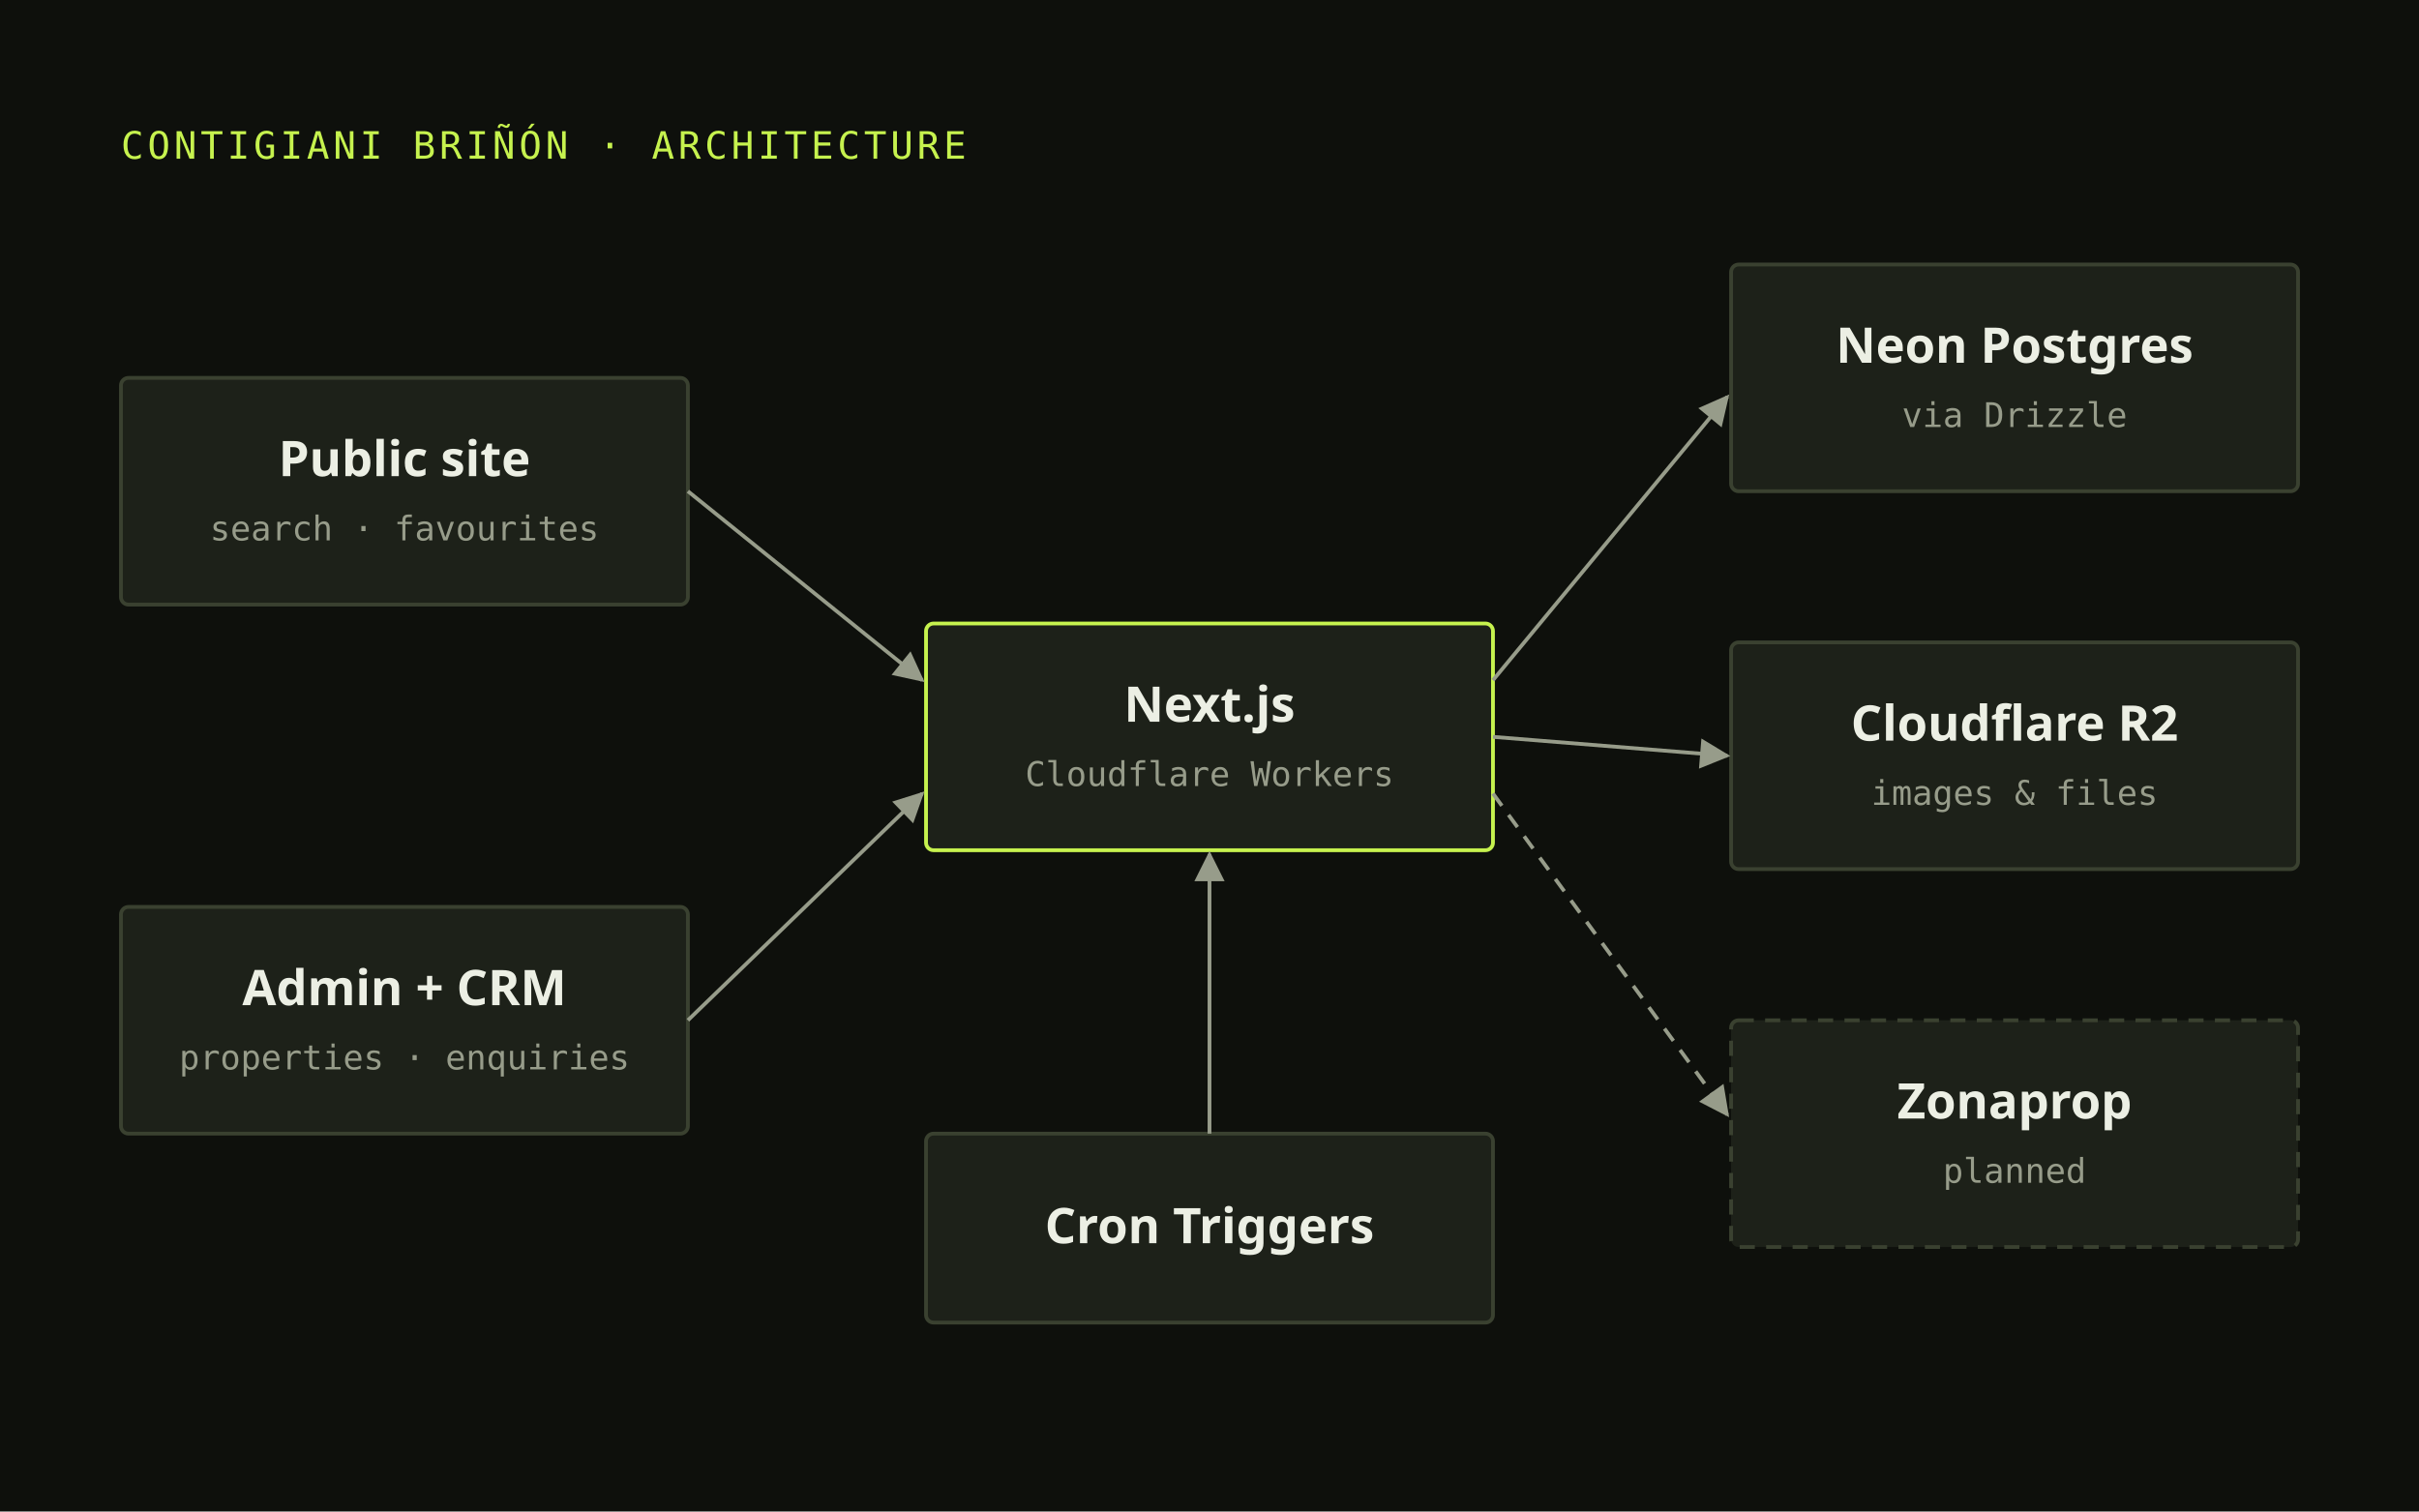
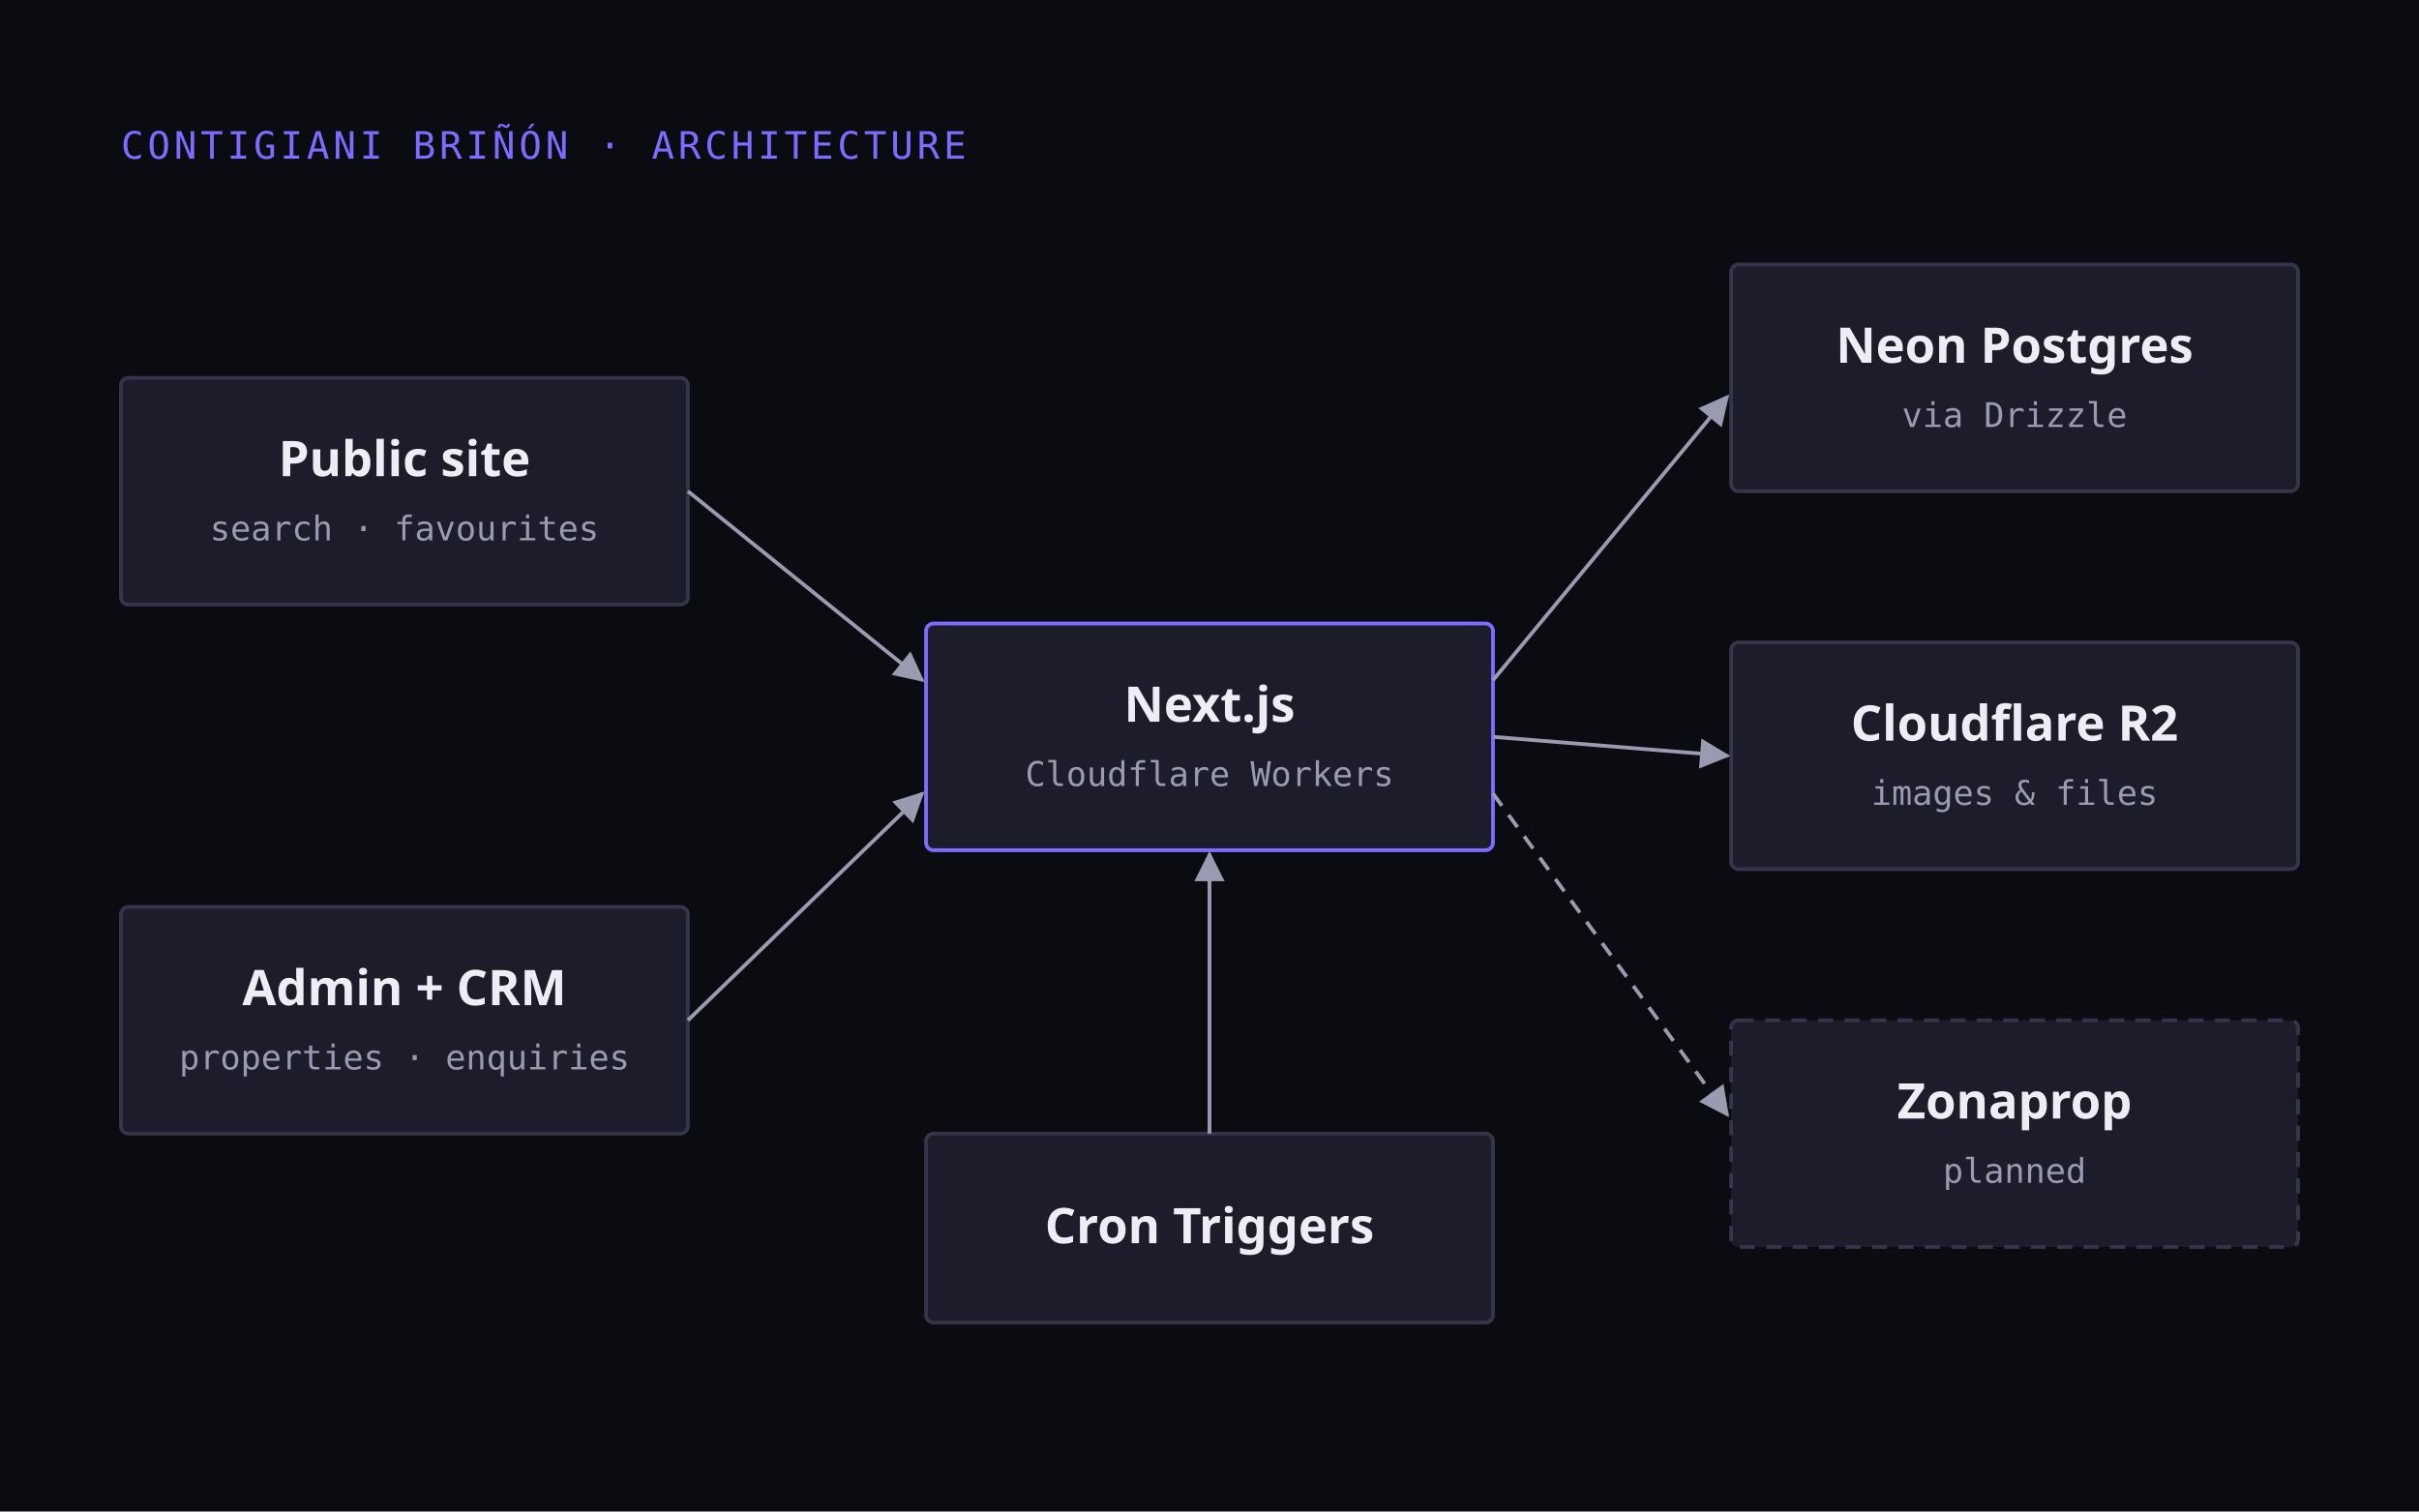
<svg xmlns="http://www.w3.org/2000/svg" viewBox="0 0 1280 800" role="img" aria-label="Contigiani Briñón · architecture">
  <defs>
    <marker id="a" viewBox="0 0 10 10" refX="9" refY="5" markerWidth="8" markerHeight="8" orient="auto">
-       <path d="M0 0L10 5L0 10z" fill="#979C8A" />
+       <path d="M0 0L10 5L0 10z" fill="#9A9AB0" />
    </marker>
  </defs>
-   <rect width="1280" height="800" fill="#0E100C" />
-   <text x="64" y="84" font-family="ui-monospace, monospace" font-size="20" letter-spacing="2" fill="#C6F24E">CONTIGIANI BRIÑÓN · ARCHITECTURE</text>
+   <rect width="1280" height="800" fill="#0B0B12" />
+   <text x="64" y="84" font-family="ui-monospace, monospace" font-size="20" letter-spacing="2" fill="#7C6CFF">CONTIGIANI BRIÑÓN · ARCHITECTURE</text>
  <g>
-     <rect x="64" y="200" width="300" height="120" rx="4" fill="#1D2119" stroke="#3A4130" stroke-width="2" />
-     <text x="214" y="252" text-anchor="middle" font-family="system-ui, sans-serif" font-size="26" font-weight="600" fill="#ECEFE4">Public site</text>
-     <text x="214" y="286" text-anchor="middle" font-family="ui-monospace, monospace" font-size="18" fill="#979C8A">search · favourites</text>
+     <rect x="64" y="200" width="300" height="120" rx="4" fill="#1C1C2A" stroke="#34344A" stroke-width="2" />
+     <text x="214" y="252" text-anchor="middle" font-family="system-ui, sans-serif" font-size="26" font-weight="600" fill="#EDEDF5">Public site</text>
+     <text x="214" y="286" text-anchor="middle" font-family="ui-monospace, monospace" font-size="18" fill="#9A9AB0">search · favourites</text>
  </g>
  <g>
-     <rect x="64" y="480" width="300" height="120" rx="4" fill="#1D2119" stroke="#3A4130" stroke-width="2" />
-     <text x="214" y="532" text-anchor="middle" font-family="system-ui, sans-serif" font-size="26" font-weight="600" fill="#ECEFE4">Admin + CRM</text>
-     <text x="214" y="566" text-anchor="middle" font-family="ui-monospace, monospace" font-size="18" fill="#979C8A">properties · enquiries</text>
+     <rect x="64" y="480" width="300" height="120" rx="4" fill="#1C1C2A" stroke="#34344A" stroke-width="2" />
+     <text x="214" y="532" text-anchor="middle" font-family="system-ui, sans-serif" font-size="26" font-weight="600" fill="#EDEDF5">Admin + CRM</text>
+     <text x="214" y="566" text-anchor="middle" font-family="ui-monospace, monospace" font-size="18" fill="#9A9AB0">properties · enquiries</text>
  </g>
  <g>
-     <rect x="490" y="330" width="300" height="120" rx="4" fill="#1D2119" stroke="#C6F24E" stroke-width="2" />
-     <text x="640" y="382" text-anchor="middle" font-family="system-ui, sans-serif" font-size="26" font-weight="600" fill="#ECEFE4">Next.js</text>
-     <text x="640" y="416" text-anchor="middle" font-family="ui-monospace, monospace" font-size="18" fill="#979C8A">Cloudflare Workers</text>
+     <rect x="490" y="330" width="300" height="120" rx="4" fill="#1C1C2A" stroke="#7C6CFF" stroke-width="2" />
+     <text x="640" y="382" text-anchor="middle" font-family="system-ui, sans-serif" font-size="26" font-weight="600" fill="#EDEDF5">Next.js</text>
+     <text x="640" y="416" text-anchor="middle" font-family="ui-monospace, monospace" font-size="18" fill="#9A9AB0">Cloudflare Workers</text>
  </g>
  <g>
-     <rect x="916" y="140" width="300" height="120" rx="4" fill="#1D2119" stroke="#3A4130" stroke-width="2" />
-     <text x="1066" y="192" text-anchor="middle" font-family="system-ui, sans-serif" font-size="26" font-weight="600" fill="#ECEFE4">Neon Postgres</text>
-     <text x="1066" y="226" text-anchor="middle" font-family="ui-monospace, monospace" font-size="18" fill="#979C8A">via Drizzle</text>
+     <rect x="916" y="140" width="300" height="120" rx="4" fill="#1C1C2A" stroke="#34344A" stroke-width="2" />
+     <text x="1066" y="192" text-anchor="middle" font-family="system-ui, sans-serif" font-size="26" font-weight="600" fill="#EDEDF5">Neon Postgres</text>
+     <text x="1066" y="226" text-anchor="middle" font-family="ui-monospace, monospace" font-size="18" fill="#9A9AB0">via Drizzle</text>
  </g>
  <g>
-     <rect x="916" y="340" width="300" height="120" rx="4" fill="#1D2119" stroke="#3A4130" stroke-width="2" />
-     <text x="1066" y="392" text-anchor="middle" font-family="system-ui, sans-serif" font-size="26" font-weight="600" fill="#ECEFE4">Cloudflare R2</text>
-     <text x="1066" y="426" text-anchor="middle" font-family="ui-monospace, monospace" font-size="18" fill="#979C8A">images &amp; files</text>
+     <rect x="916" y="340" width="300" height="120" rx="4" fill="#1C1C2A" stroke="#34344A" stroke-width="2" />
+     <text x="1066" y="392" text-anchor="middle" font-family="system-ui, sans-serif" font-size="26" font-weight="600" fill="#EDEDF5">Cloudflare R2</text>
+     <text x="1066" y="426" text-anchor="middle" font-family="ui-monospace, monospace" font-size="18" fill="#9A9AB0">images &amp; files</text>
  </g>
  <g>
-     <rect x="916" y="540" width="300" height="120" rx="4" fill="#1D2119" stroke="#3A4130" stroke-width="2" stroke-dasharray="8 6" />
-     <text x="1066" y="592" text-anchor="middle" font-family="system-ui, sans-serif" font-size="26" font-weight="600" fill="#ECEFE4">Zonaprop</text>
-     <text x="1066" y="626" text-anchor="middle" font-family="ui-monospace, monospace" font-size="18" fill="#979C8A">planned</text>
+     <rect x="916" y="540" width="300" height="120" rx="4" fill="#1C1C2A" stroke="#34344A" stroke-width="2" stroke-dasharray="8 6" />
+     <text x="1066" y="592" text-anchor="middle" font-family="system-ui, sans-serif" font-size="26" font-weight="600" fill="#EDEDF5">Zonaprop</text>
+     <text x="1066" y="626" text-anchor="middle" font-family="ui-monospace, monospace" font-size="18" fill="#9A9AB0">planned</text>
  </g>
  <g>
-     <rect x="490" y="600" width="300" height="100" rx="4" fill="#1D2119" stroke="#3A4130" stroke-width="2" />
-     <text x="640" y="658" text-anchor="middle" font-family="system-ui, sans-serif" font-size="26" font-weight="600" fill="#ECEFE4">Cron Triggers</text>
+     <rect x="490" y="600" width="300" height="100" rx="4" fill="#1C1C2A" stroke="#34344A" stroke-width="2" />
+     <text x="640" y="658" text-anchor="middle" font-family="system-ui, sans-serif" font-size="26" font-weight="600" fill="#EDEDF5">Cron Triggers</text>
  </g>
  <g>
-     <line x1="364" y1="260" x2="488" y2="360" stroke="#979C8A" stroke-width="2" marker-end="url(#a)" />
+     <line x1="364" y1="260" x2="488" y2="360" stroke="#9A9AB0" stroke-width="2" marker-end="url(#a)" />
  </g>
  <g>
-     <line x1="364" y1="540" x2="488" y2="420" stroke="#979C8A" stroke-width="2" marker-end="url(#a)" />
+     <line x1="364" y1="540" x2="488" y2="420" stroke="#9A9AB0" stroke-width="2" marker-end="url(#a)" />
  </g>
  <g>
-     <line x1="790" y1="360" x2="914" y2="210" stroke="#979C8A" stroke-width="2" marker-end="url(#a)" />
+     <line x1="790" y1="360" x2="914" y2="210" stroke="#9A9AB0" stroke-width="2" marker-end="url(#a)" />
  </g>
  <g>
-     <line x1="790" y1="390" x2="914" y2="400" stroke="#979C8A" stroke-width="2" marker-end="url(#a)" />
+     <line x1="790" y1="390" x2="914" y2="400" stroke="#9A9AB0" stroke-width="2" marker-end="url(#a)" />
  </g>
  <g>
-     <line x1="790" y1="420" x2="914" y2="590" stroke="#979C8A" stroke-width="2" marker-end="url(#a)" stroke-dasharray="8 6" />
+     <line x1="790" y1="420" x2="914" y2="590" stroke="#9A9AB0" stroke-width="2" marker-end="url(#a)" stroke-dasharray="8 6" />
  </g>
  <g>
-     <line x1="640" y1="600" x2="640" y2="452" stroke="#979C8A" stroke-width="2" marker-end="url(#a)" />
+     <line x1="640" y1="600" x2="640" y2="452" stroke="#9A9AB0" stroke-width="2" marker-end="url(#a)" />
  </g>
</svg>
